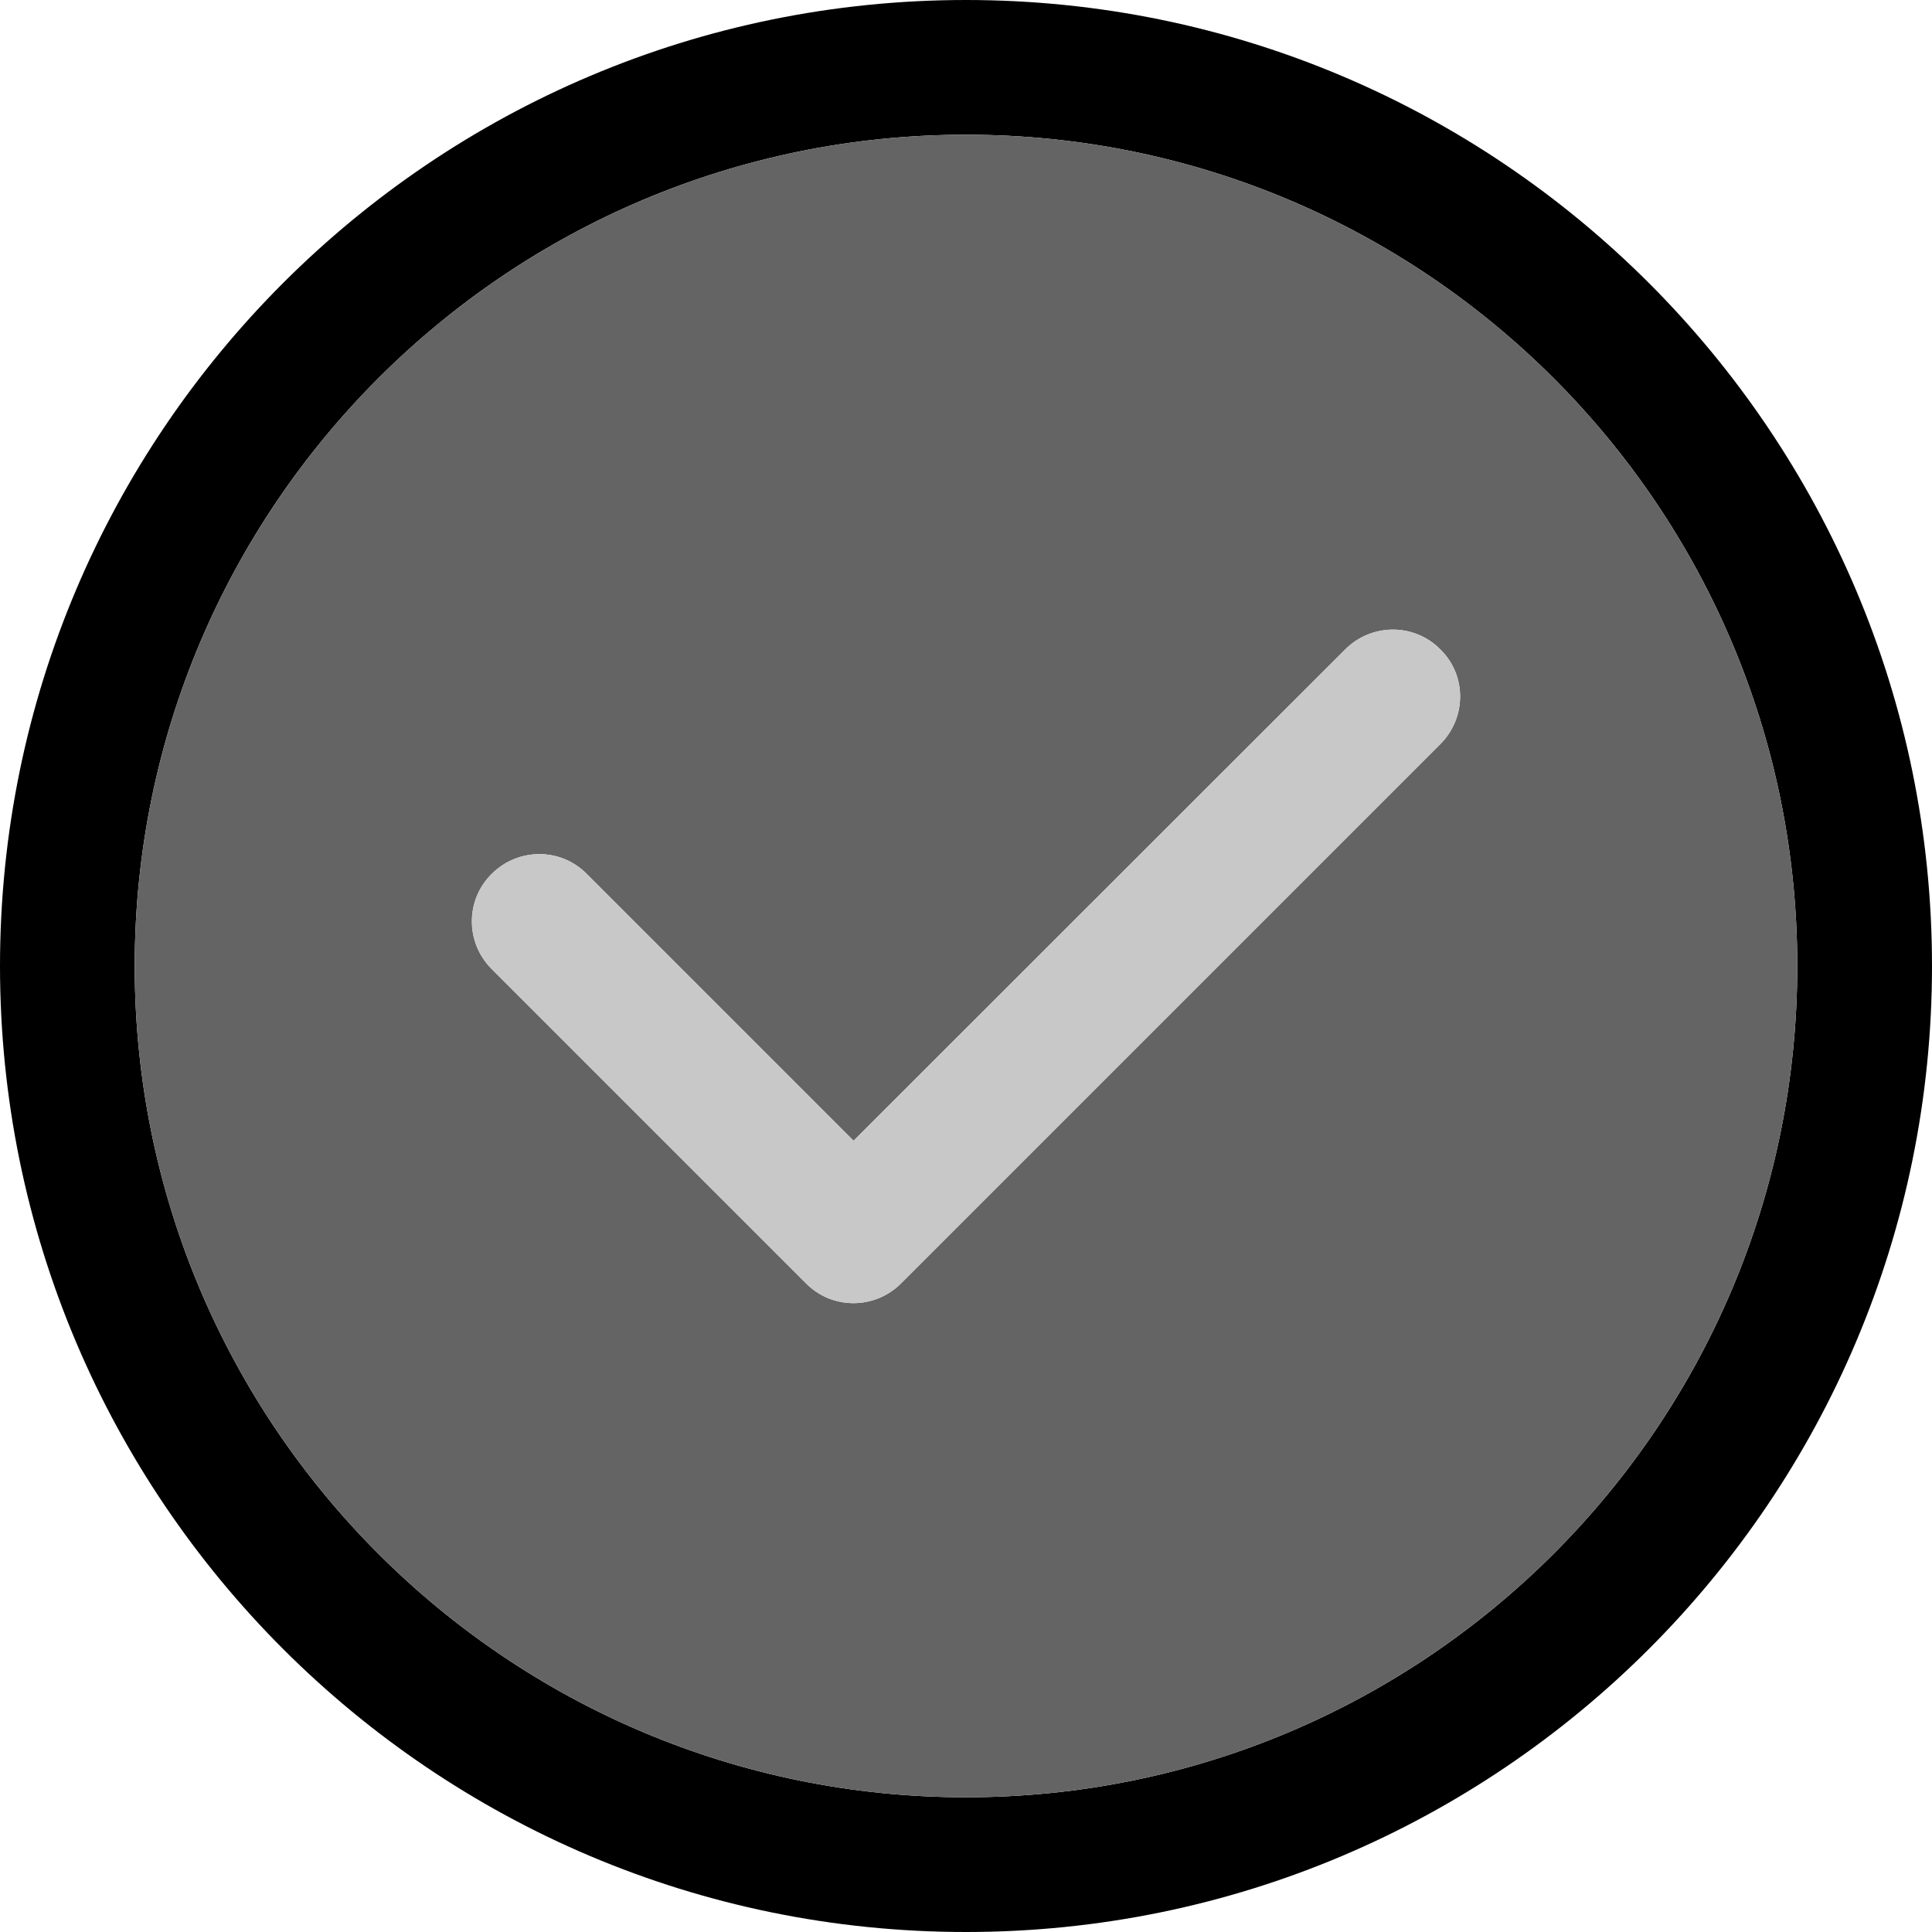
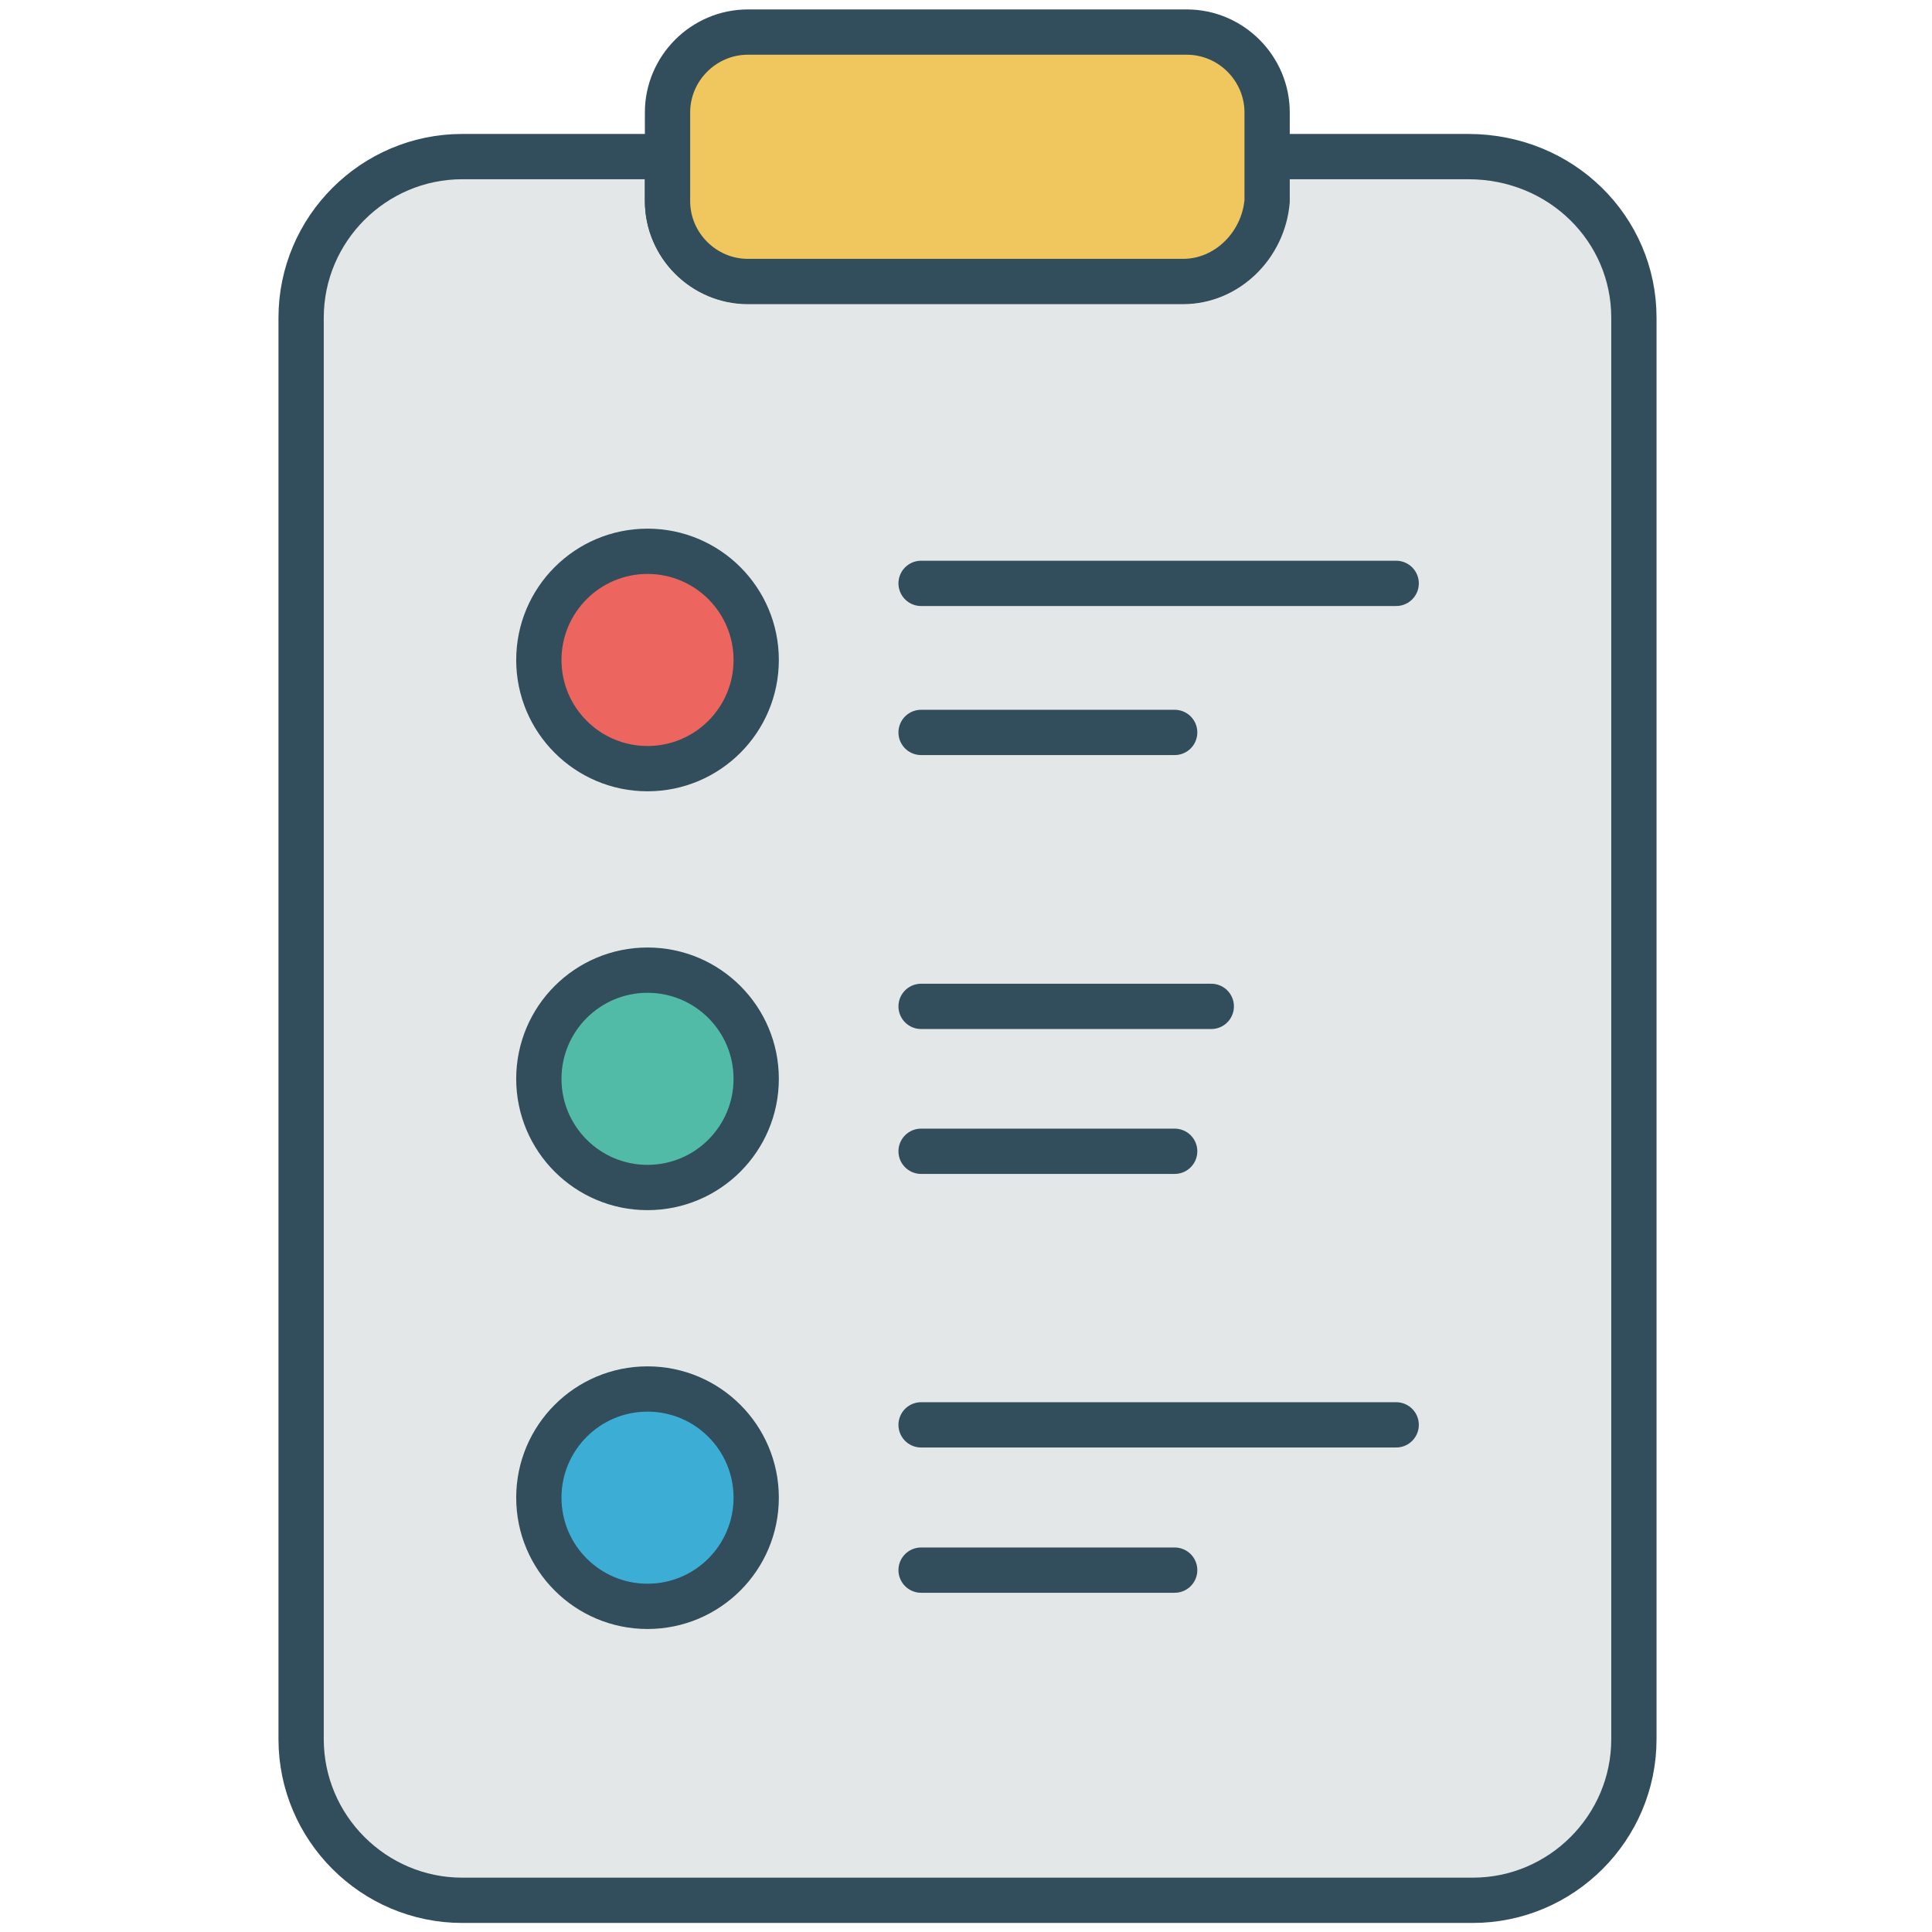
- <svg xmlns="http://www.w3.org/2000/svg" version="1.1" id="Calque_1" x="0px" y="0px" viewBox="0 0 512 512" style="enable-background:new 0 0 512 512;" xml:space="preserve">
+ <svg xmlns="http://www.w3.org/2000/svg" version="1.1" id="Layer_1" x="0px" y="0px" viewBox="0 0 512 512" style="enable-background:new 0 0 512 512;" xml:space="preserve">
  <style type="text/css">
- 	.st0{fill-rule:evenodd;clip-rule:evenodd;}
- 	.st1{fill-rule:evenodd;clip-rule:evenodd;fill:#646464;}
- 	.st2{fill-rule:evenodd;clip-rule:evenodd;fill:#C8C8C8;}
+ 	.st0{fill:#E4E7E7;}
+ 	.st1{fill:none;stroke:#324D5B;stroke-width:12;stroke-linecap:round;stroke-linejoin:round;stroke-miterlimit:80;}
+ 	.st2{fill:#ED655F;}
+ 	.st3{fill:#51BBA8;}
+ 	.st4{fill:#3CAED6;}
+ 	.st5{fill:#EFC75E;}
</style>
-   <path class="st0" d="M256,0C114.7,0,0,114.7,0,256s114.7,256,256,256s256-114.7,256-256S397.3,0,256,0z M256,476.3  c-121.6,0-220.3-98.7-220.3-220.3S134.4,35.7,256,35.7S476.3,134.4,476.3,256S377.6,476.3,256,476.3z" />
-   <path class="st1" d="M256,35.7C134.4,35.7,35.7,134.4,35.7,256S134.4,476.3,256,476.3S476.3,377.6,476.3,256S377.6,35.7,256,35.7z   M381.7,197.2L238.8,340.1c-7,7-18.3,7-25.2,0l-83.3-83.3c-7-7-7-18.3,0-25.2c7-7,18.3-7,25.2,0l70.7,70.7l130.3-130.2  c7-7,18.3-7,25.2,0C388.7,178.9,388.7,190.2,381.7,197.2z" />
-   <path class="st2" d="M381.7,197.2L238.8,340.1c-7,7-18.3,7-25.2,0l-83.3-83.3c-7-7-7-18.3,0-25.2c7-7,18.3-7,25.2,0l70.7,70.7  l130.3-130.2c7-7,18.3-7,25.2,0C388.7,178.9,388.7,190.2,381.7,197.2z" />
+   <g>
+     <g>
+       <path class="st0" d="M433,84.2v376.7c0,23.5-19.2,42.7-42.7,42.7H122.5c-23.5,0-42.7-19.2-42.7-42.7V84.2    c0-23.5,19.2-42.7,42.7-42.7h54.4v11.7c0,11.7,9.6,21.3,21.3,21.3h115.2c11.7,0,21.3-9.6,21.3-21.3V41.5h54.4    C413.8,41.5,433,60.7,433,84.2L433,84.2z" />
+       <path class="st1" d="M433,84.2v376.7c0,23.5-19.2,42.7-42.7,42.7H122.5c-23.5,0-42.7-19.2-42.7-42.7V84.2    c0-23.5,19.2-42.7,42.7-42.7h54.4v11.7c0,11.7,9.6,21.3,21.3,21.3h115.2c11.7,0,21.3-9.6,21.3-21.3V41.5h54.4    C413.8,41.5,433,60.7,433,84.2L433,84.2z" />
+       <circle class="st2" cx="171.6" cy="174.9" r="28.8" />
+       <circle class="st3" cx="171.6" cy="285.9" r="28.8" />
+       <circle class="st4" cx="171.6" cy="396.9" r="28.8" />
+       <g>
+         <circle class="st1" cx="171.6" cy="396.9" r="28.8" />
+         <circle class="st1" cx="171.6" cy="174.9" r="28.8" />
+         <path class="st1" d="M244.1,194.1h67.2" />
+         <path class="st1" d="M244.1,154.6H370" />
+         <circle class="st1" cx="171.6" cy="285.9" r="28.8" />
+       </g>
+       <g>
+         <g>
+           <g>
+             <path class="st1" d="M244.1,305.1h67.2" />
+           </g>
+           <g>
+             <path class="st1" d="M244.1,266.7H321" />
+           </g>
+         </g>
+       </g>
+       <g>
+         <g>
+           <g>
+             <path class="st1" d="M244.1,416.1h67.2" />
+           </g>
+           <g>
+             <path class="st1" d="M244.1,377.6H370" />
+           </g>
+         </g>
+       </g>
+       <path class="st5" d="M313.5,74.6H198.2c-11.7,0-21.3-9.6-21.3-21.3V29.8c0-11.7,9.6-21.3,21.3-21.3h116.3    c11.7,0,21.3,9.6,21.3,21.3v23.5C334.8,65,325.2,74.6,313.5,74.6z" />
+       <path class="st1" d="M313.5,74.6H198.2c-11.7,0-21.3-9.6-21.3-21.3V29.8c0-11.7,9.6-21.3,21.3-21.3h116.3    c11.7,0,21.3,9.6,21.3,21.3v23.5C334.8,65,325.2,74.6,313.5,74.6z" />
+     </g>
+   </g>
</svg>
